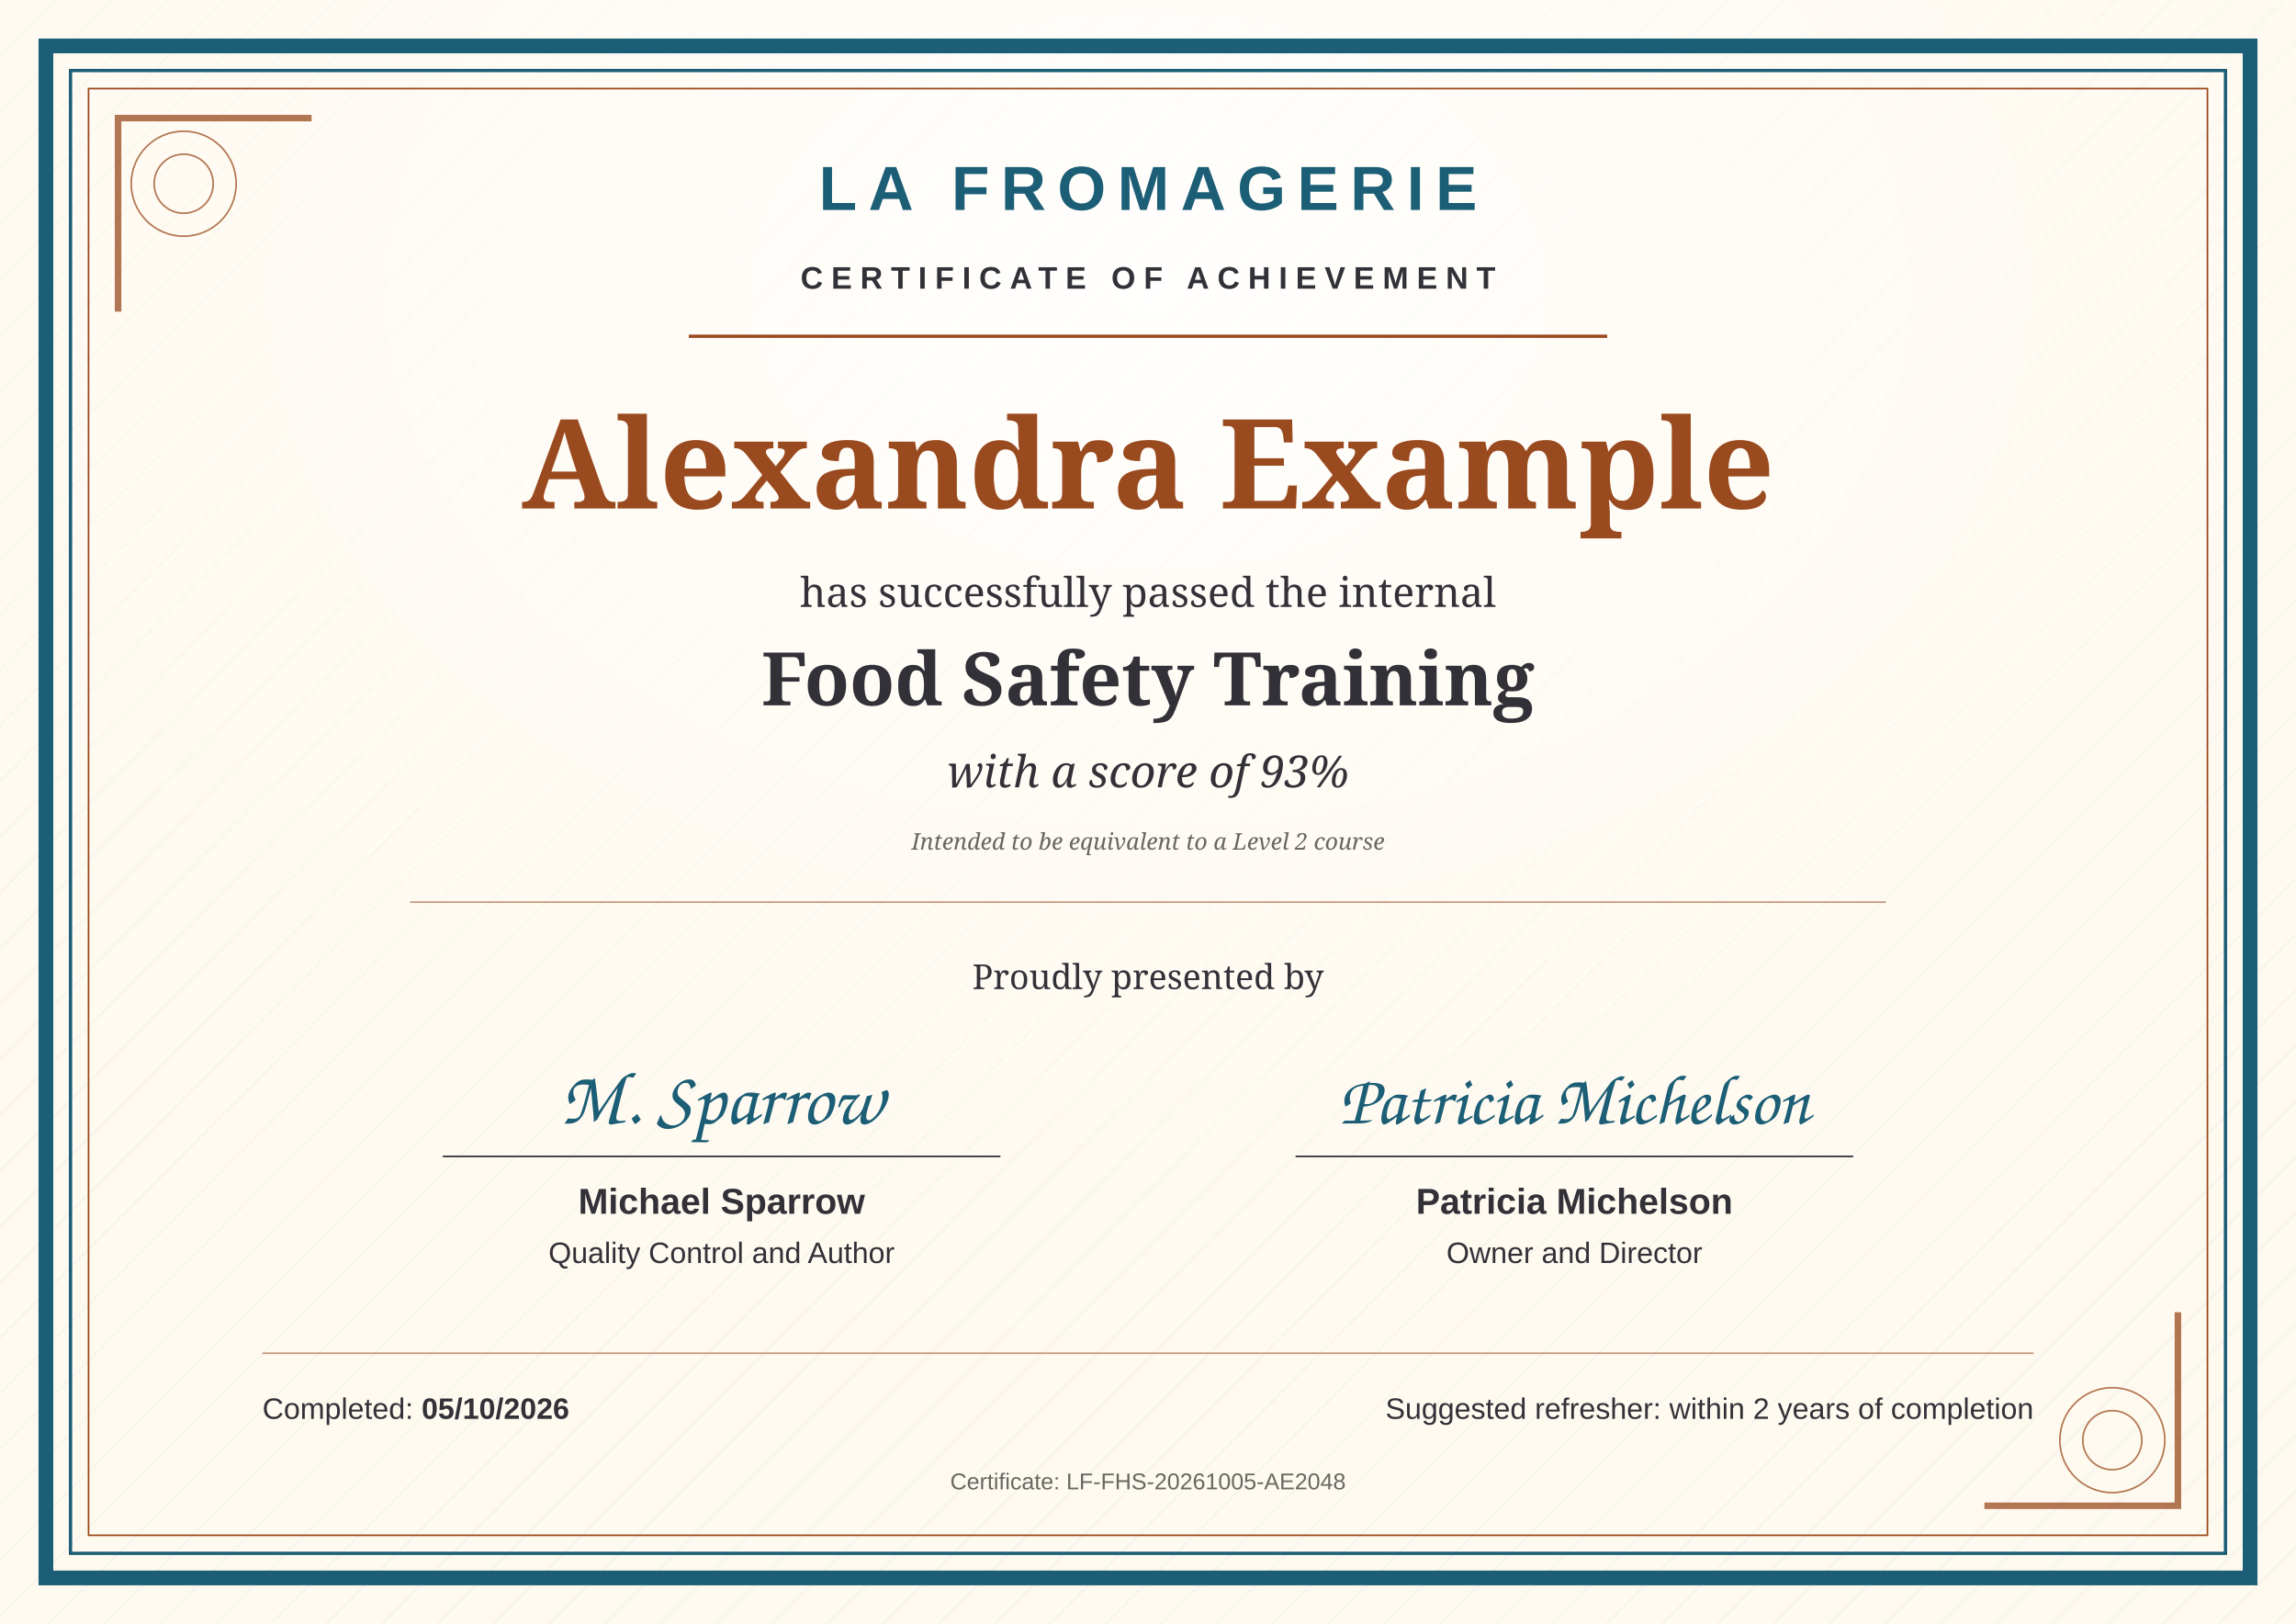
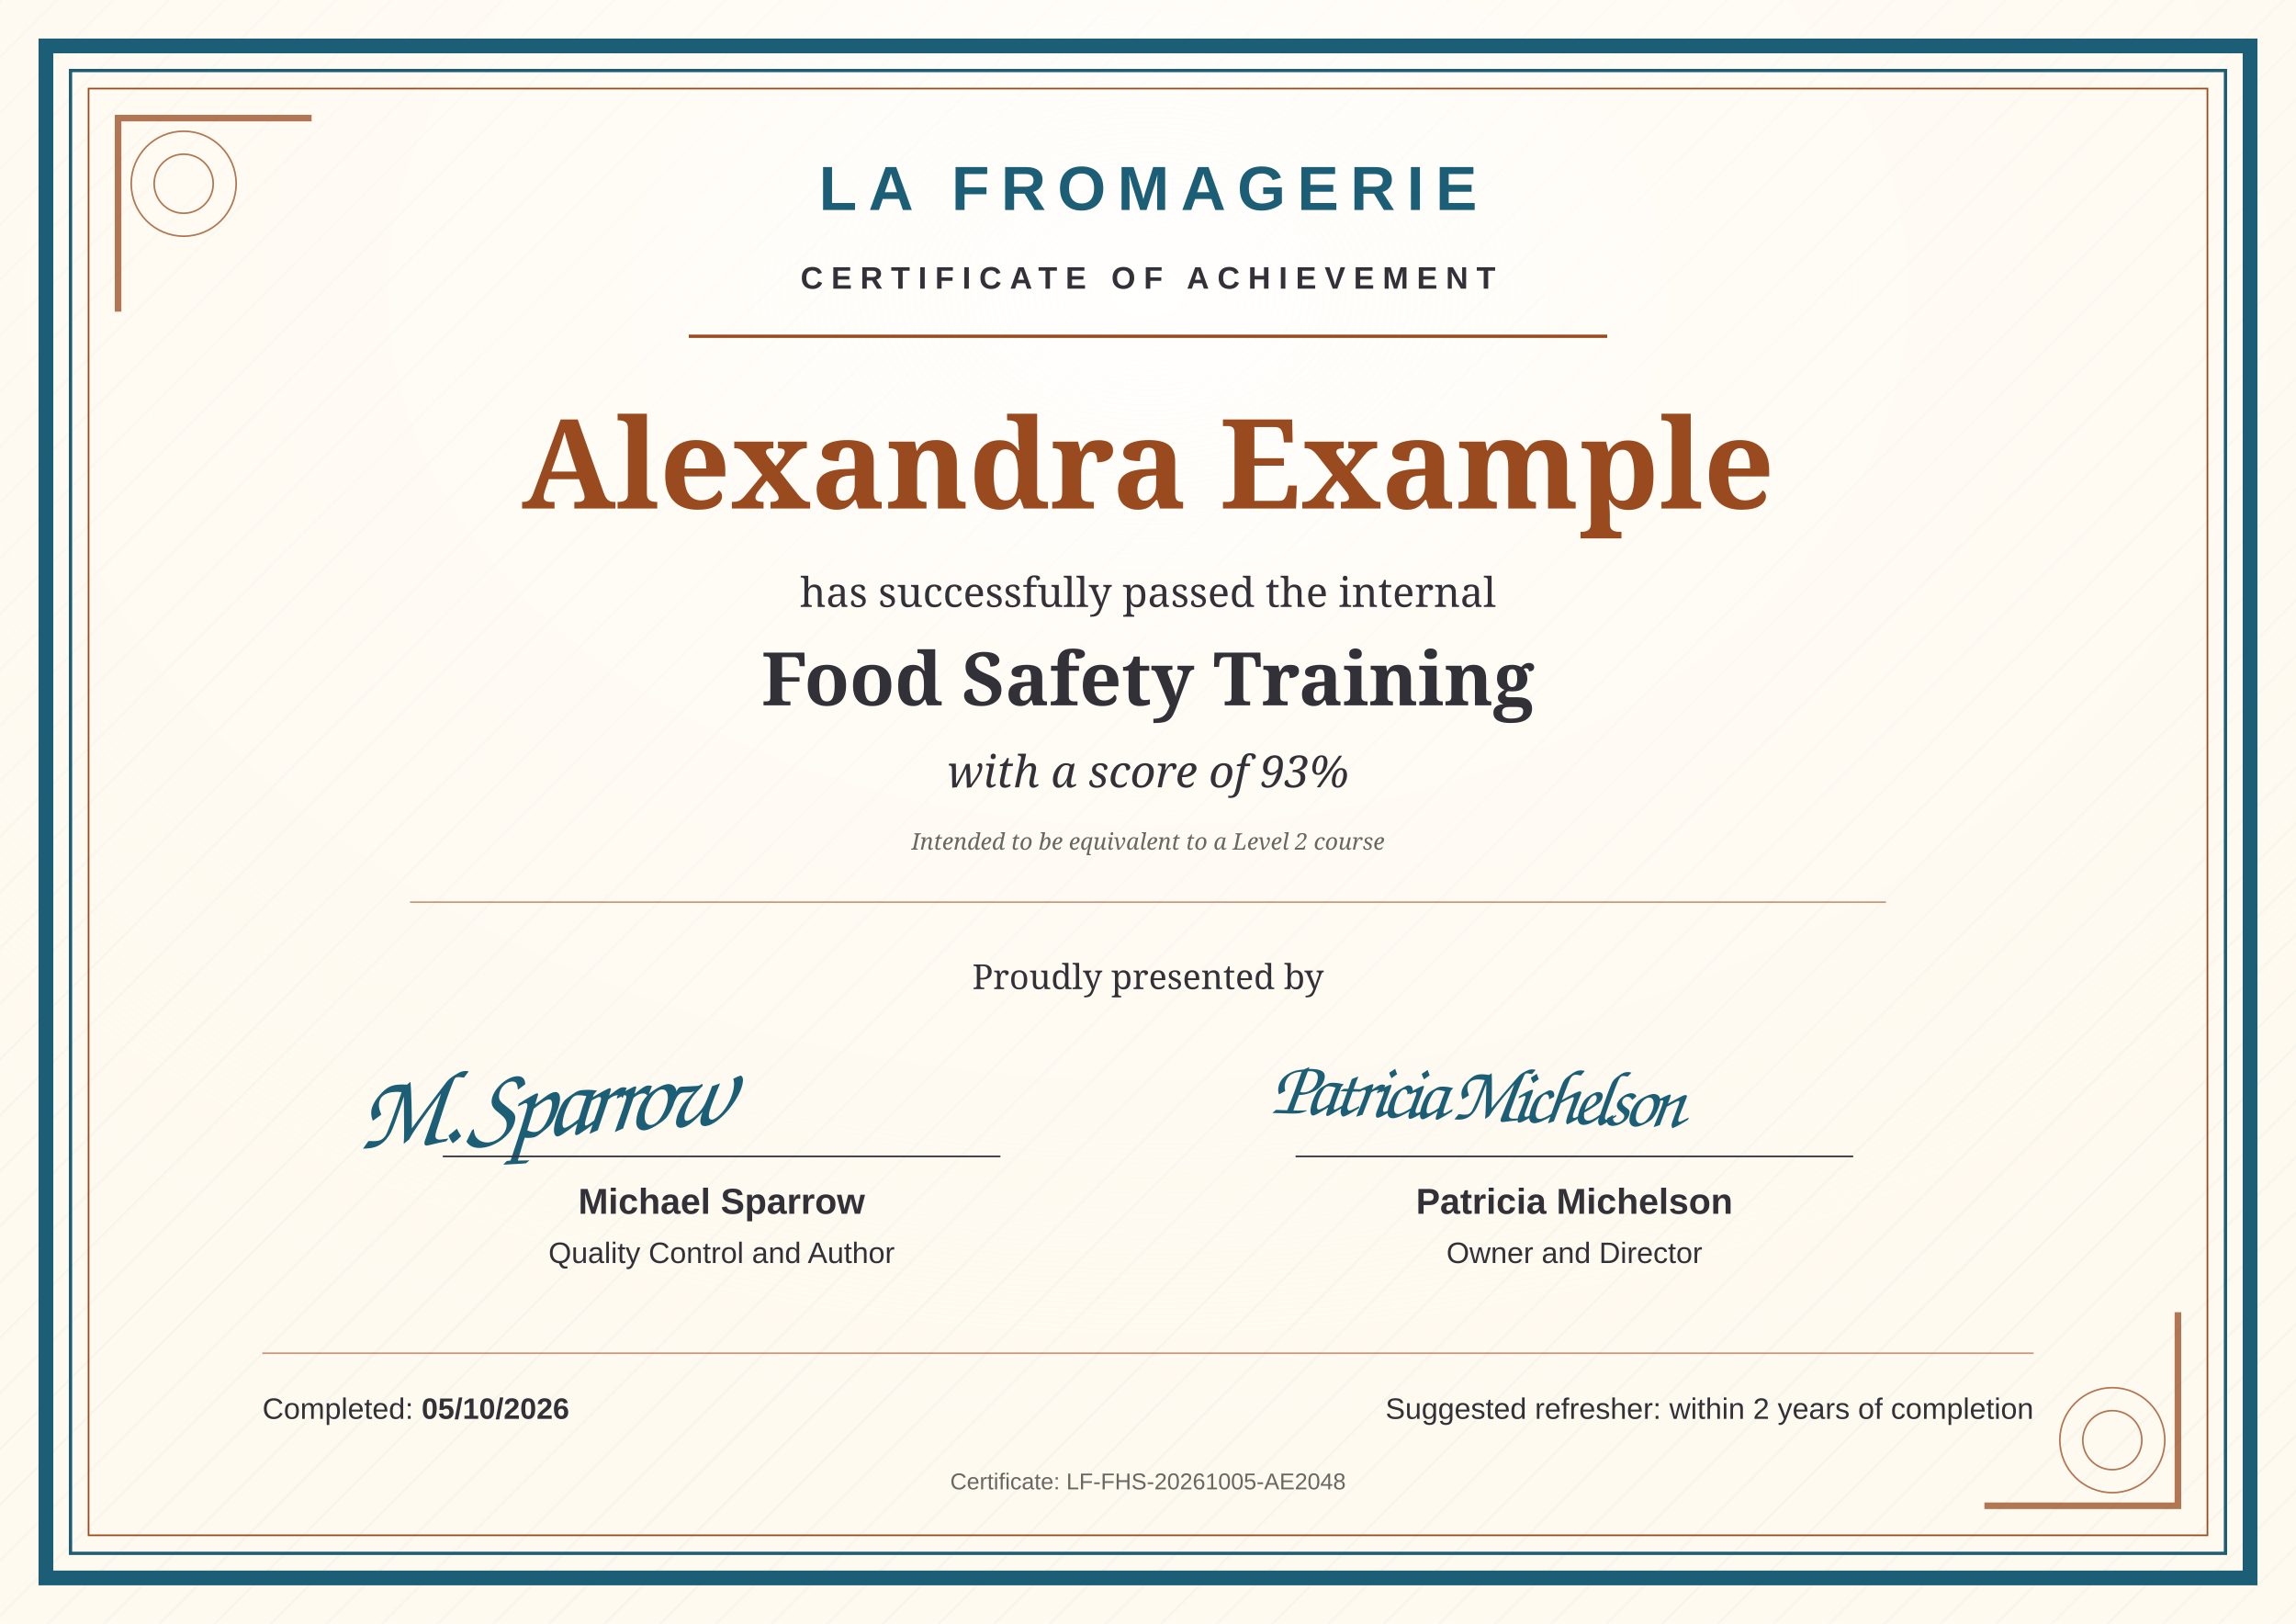
<svg xmlns="http://www.w3.org/2000/svg" width="1400" height="990" viewBox="0 0 1400 990" role="img" aria-labelledby="title desc">
  <defs>
    <pattern id="paper" width="24" height="24" patternUnits="userSpaceOnUse" patternTransform="rotate(45)">
      <rect width="24" height="24" fill="#fffaf0" />
      <path d="M0 0V24" stroke="#1c5e75" stroke-opacity=".035" stroke-width="3" />
    </pattern>
    <radialGradient id="glow" cx="50%" cy="18%" r="72%">
      <stop offset="0" stop-color="#fff" stop-opacity=".92" />
      <stop offset="1" stop-color="#fffaf0" stop-opacity="0" />
    </radialGradient>
  </defs>
  <rect width="1400" height="990" fill="url(#paper)" />
  <rect width="1400" height="990" fill="url(#glow)" />
  <rect x="28" y="28" width="1344" height="934" fill="none" stroke="#1c5e75" stroke-width="9" />
  <rect x="43" y="43" width="1314" height="904" fill="none" stroke="#1c5e75" stroke-width="2" />
  <rect x="54" y="54" width="1292" height="882" fill="none" stroke="#9a4a1f" stroke-width="1" />
  <g fill="none" stroke="#9a4a1f" opacity=".75">
    <path d="M72 190V72H190" stroke-width="4" />
    <circle cx="112" cy="112" r="32" />
    <circle cx="112" cy="112" r="18" />
    <path d="M1210 918h118V800" stroke-width="4" />
    <circle cx="1288" cy="878" r="32" />
    <circle cx="1288" cy="878" r="18" />
  </g>
  <text x="700" y="128" text-anchor="middle" fill="#1c5e75" font-family="Arial, sans-serif" font-size="38" font-weight="700" letter-spacing="7">LA FROMAGERIE</text>
  <text x="700" y="176" text-anchor="middle" fill="#333138" font-family="Arial, sans-serif" font-size="19" font-weight="600" letter-spacing="5">CERTIFICATE OF ACHIEVEMENT</text>
  <path d="M420 205H980" stroke="#9a4a1f" stroke-width="2" />
  <text x="700" y="310" text-anchor="middle" fill="#9a4a1f" font-family="Georgia, serif" font-size="76" font-weight="700">Alexandra Example</text>
  <text x="700" y="370" text-anchor="middle" fill="#333138" font-family="Georgia, serif" font-size="25">has successfully passed the internal</text>
  <text x="700" y="430" text-anchor="middle" fill="#333138" font-family="Georgia, serif" font-size="45" font-weight="700">Food Safety Training</text>
  <text x="700" y="480" text-anchor="middle" fill="#333138" font-family="Georgia, serif" font-size="27" font-style="italic">with a score of 93%</text>
  <text x="700" y="518" text-anchor="middle" fill="#686762" font-family="Georgia, serif" font-size="14" font-style="italic">Intended to be equivalent to a Level 2 course</text>
  <path d="M250 550H1150" stroke="#9a4a1f" stroke-opacity=".55" />
  <text x="700" y="603" text-anchor="middle" fill="#333138" font-family="Georgia, serif" font-size="21">Proudly presented by</text>
  <g text-anchor="middle">
-     <text x="440" y="685" fill="#1c5e75" font-family="cursive" font-size="46" font-style="italic">M. Sparrow</text>
+     <text x="440" y="685" fill="#1c5e75" font-family="Edwardian Script ITC, French Script MT, Brush Script MT, cursive" font-size="64" font-weight="500" letter-spacing="-5" transform="rotate(-4 440 685) skewX(-9)">M. Sparrow</text>
    <path d="M270 705H610" stroke="#333138" />
    <text x="440" y="740" fill="#333138" font-family="Arial, sans-serif" font-size="22" font-weight="700">Michael Sparrow</text>
    <text x="440" y="770" fill="#333138" font-family="Arial, sans-serif" font-size="18">Quality Control and Author</text>
-     <text x="960" y="685" fill="#1c5e75" font-family="cursive" font-size="43" font-style="italic">Patricia Michelson</text>
+     <text x="960" y="685" fill="#1c5e75" font-family="Kunstler Script, Lucida Calligraphy, Segoe Script, cursive" font-size="48" font-weight="600" letter-spacing="-4" transform="rotate(2 960 685) skewX(-5)">Patricia Michelson</text>
    <path d="M790 705H1130" stroke="#333138" />
    <text x="960" y="740" fill="#333138" font-family="Arial, sans-serif" font-size="22" font-weight="700">Patricia Michelson</text>
    <text x="960" y="770" fill="#333138" font-family="Arial, sans-serif" font-size="18">Owner and Director</text>
  </g>
  <path d="M160 825H1240" stroke="#9a4a1f" stroke-opacity=".55" />
  <text x="160" y="865" fill="#333138" font-family="Arial, sans-serif" font-size="18">Completed: <tspan font-weight="700">05/10/2026</tspan>
  </text>
  <text x="1240" y="865" text-anchor="end" fill="#333138" font-family="Arial, sans-serif" font-size="18">Suggested refresher: within 2 years of completion</text>
  <text x="700" y="908" text-anchor="middle" fill="#686762" font-family="Arial, sans-serif" font-size="14">Certificate: LF-FHS-20261005-AE2048</text>
</svg>
